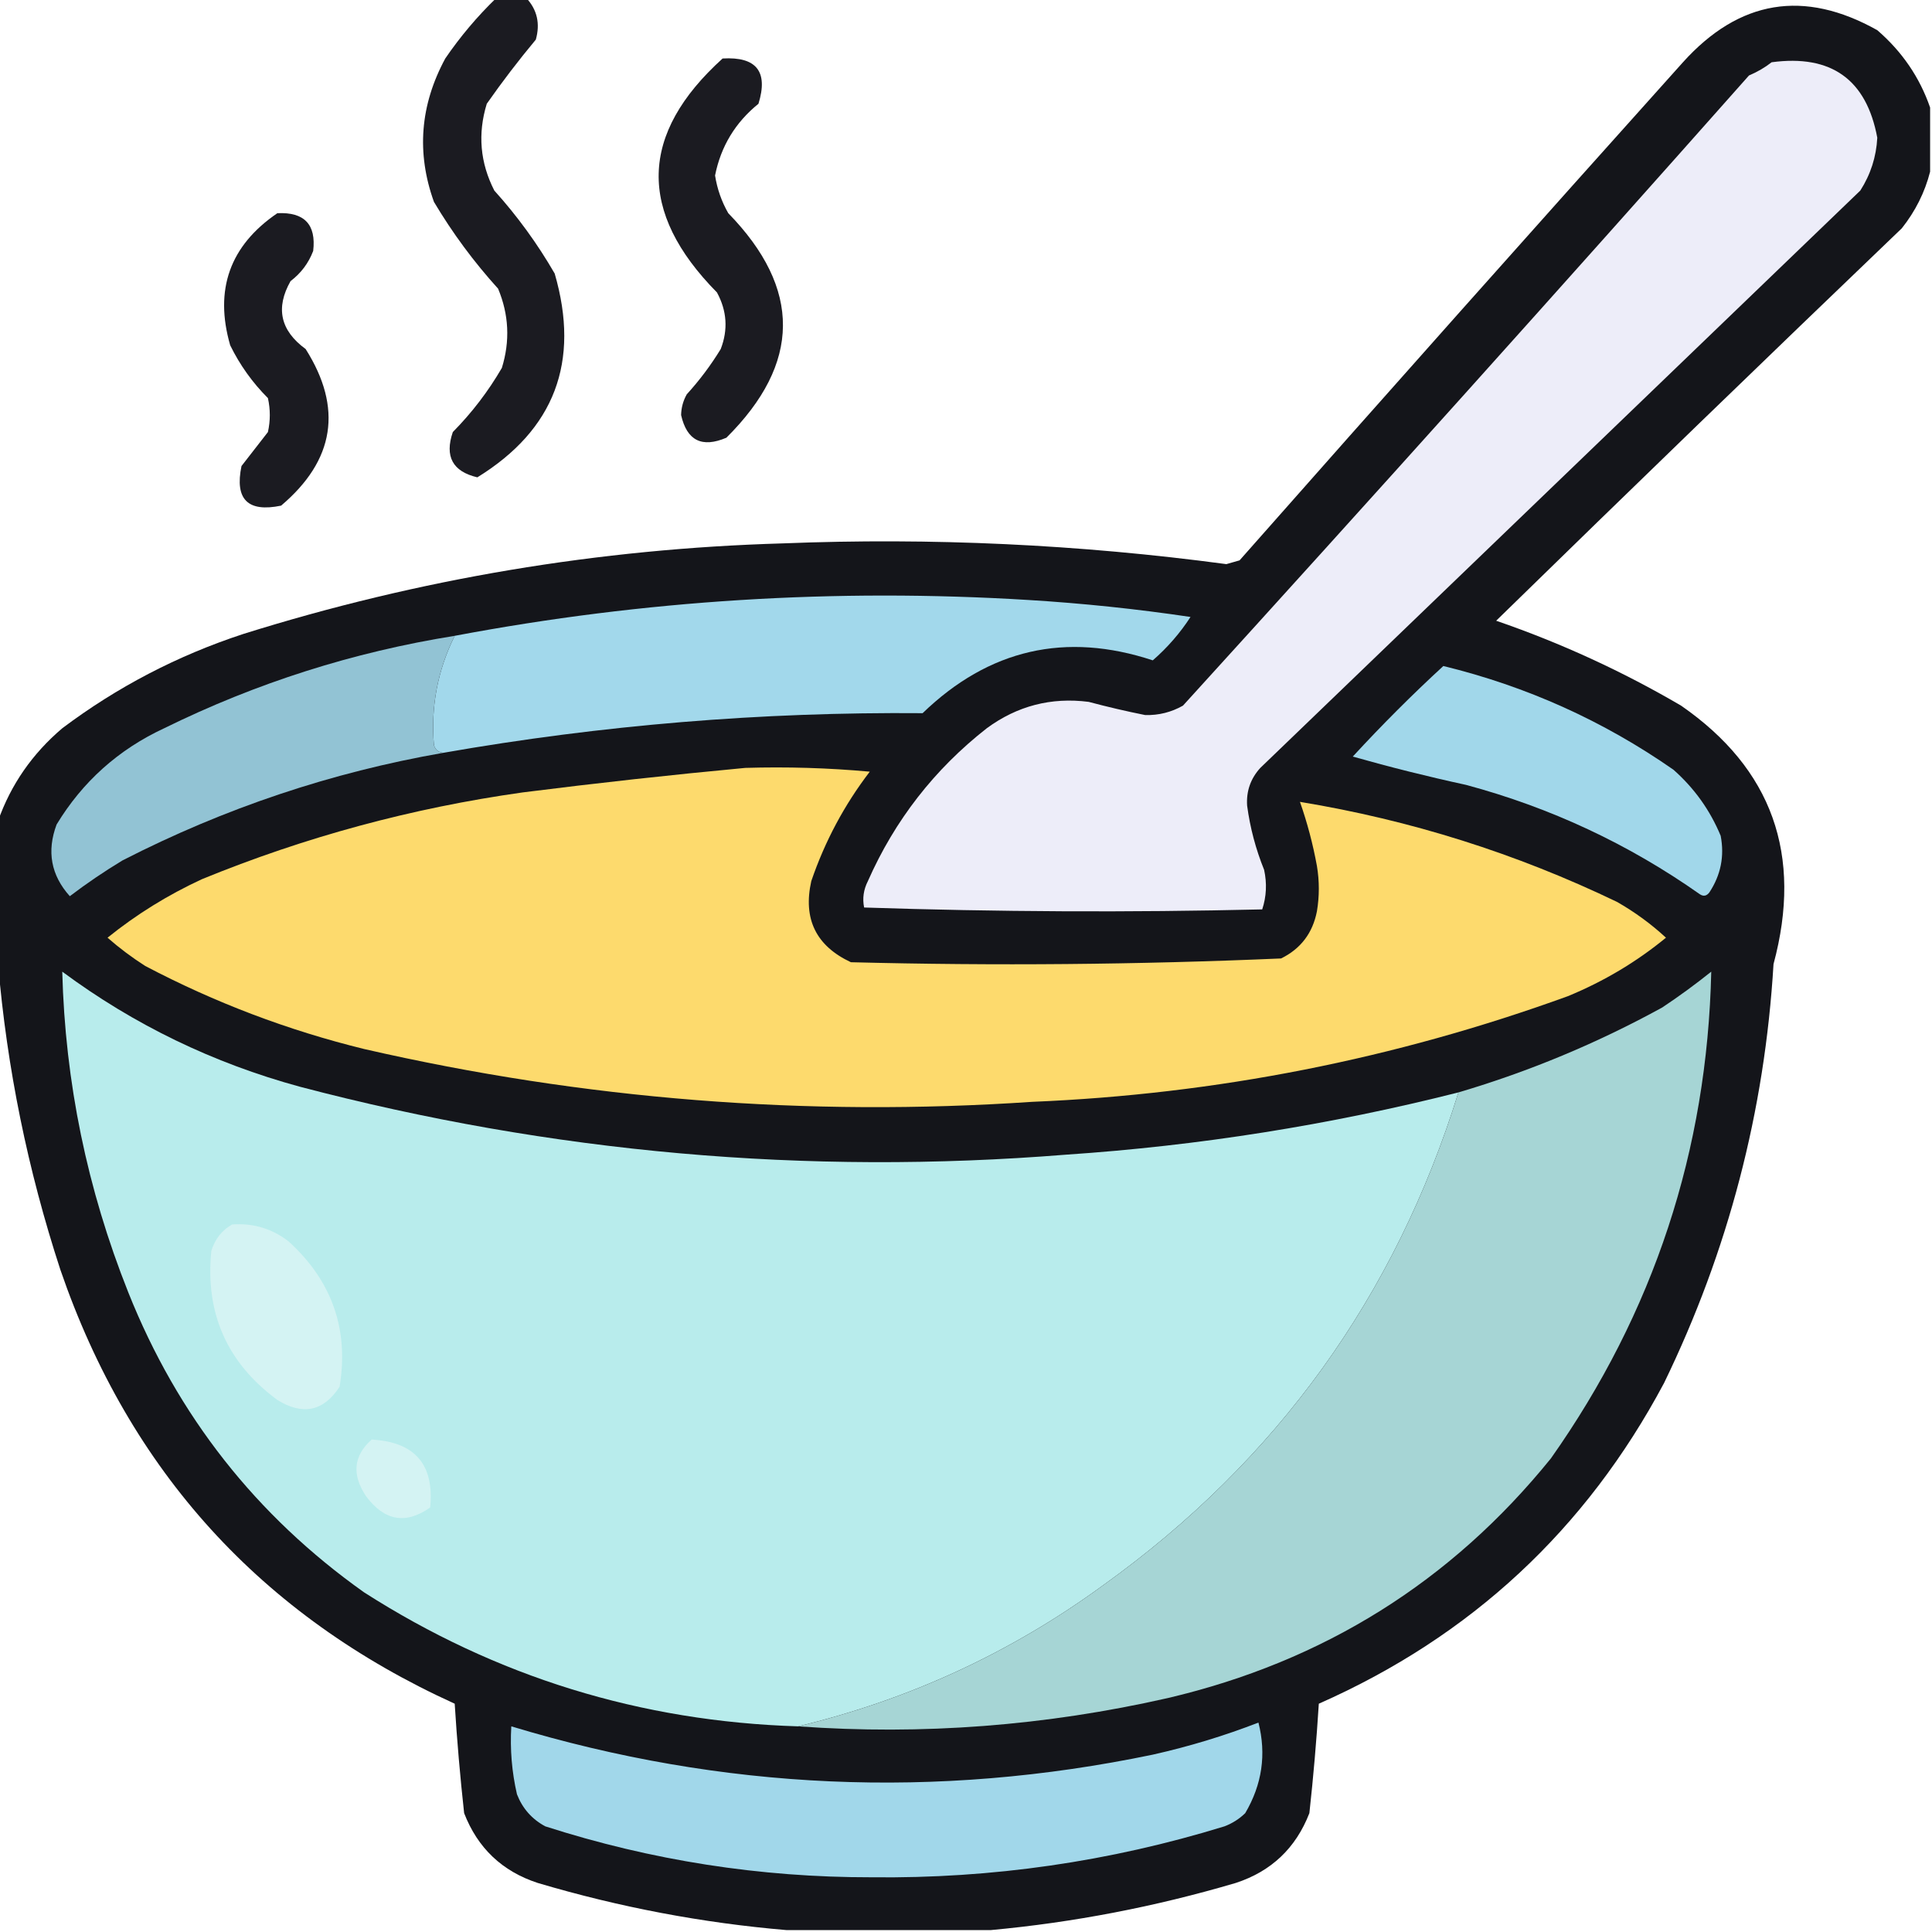
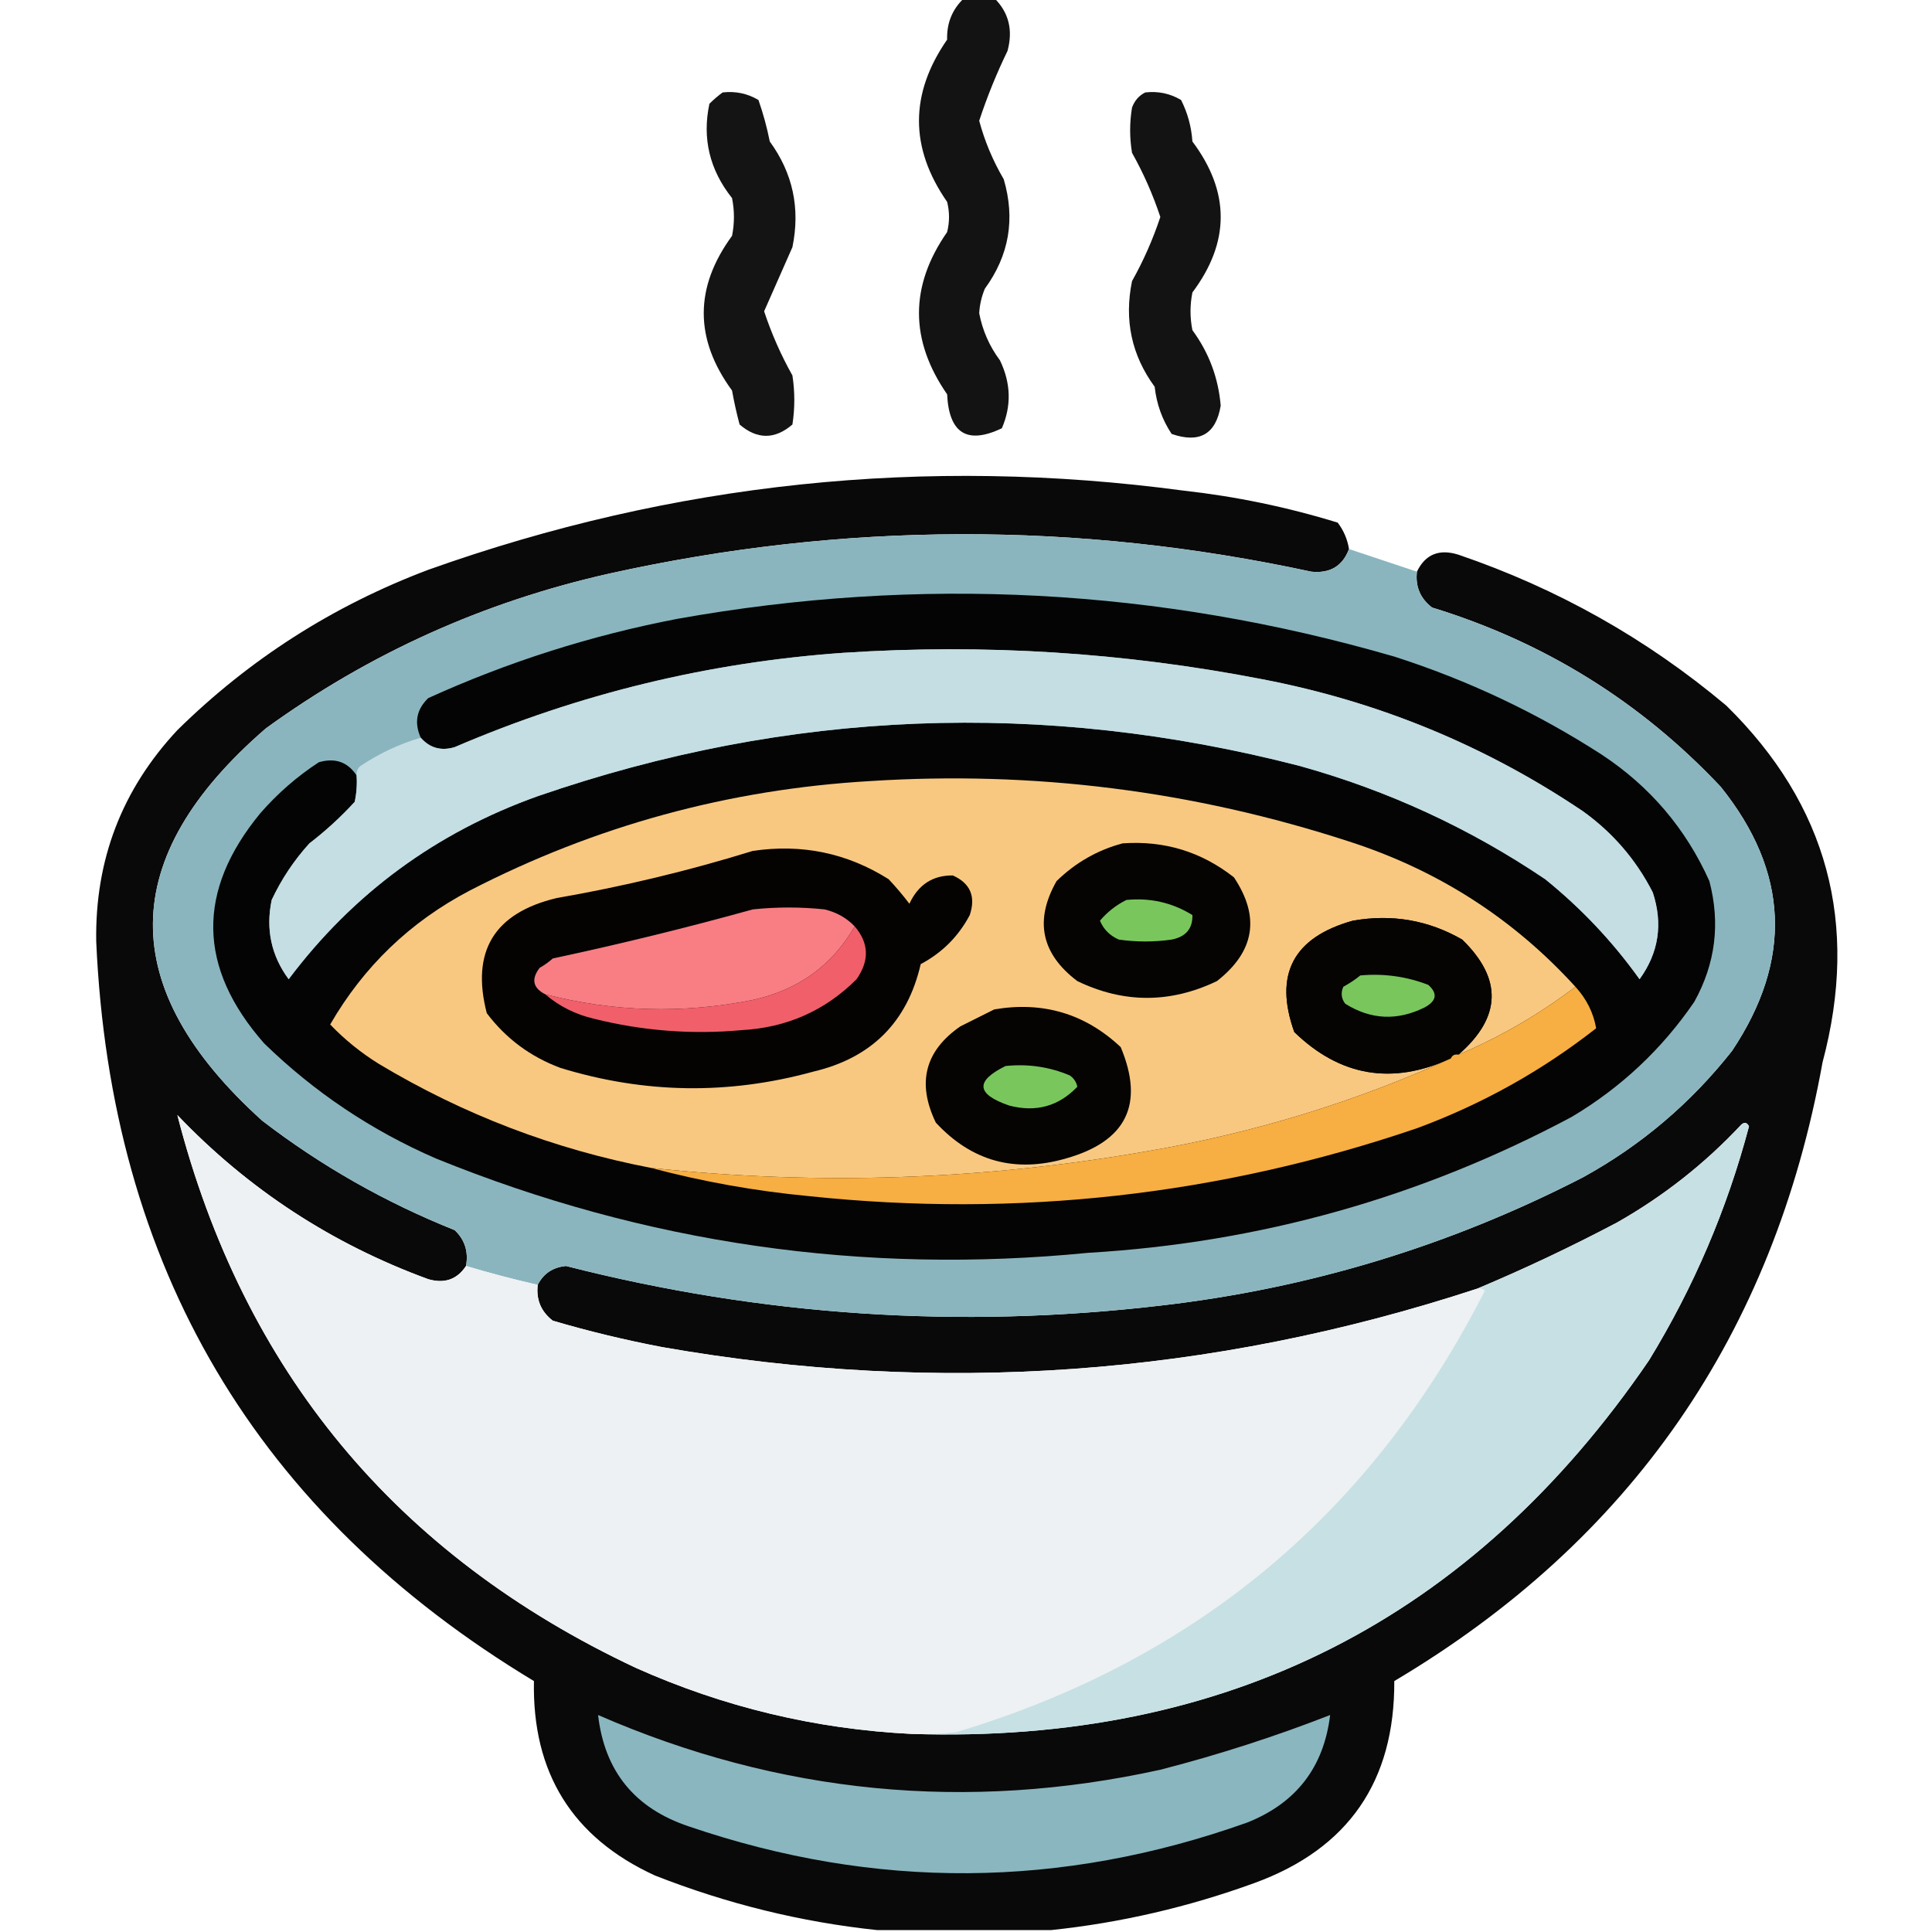
<svg xmlns="http://www.w3.org/2000/svg" version="1.1" width="512px" height="512px" style="shape-rendering:geometricPrecision; text-rendering:geometricPrecision; image-rendering:optimizeQuality; fill-rule:evenodd; clip-rule:evenodd">
  <g>
-     <path style="opacity:0.948" fill="#0f0f15" d="M 131.5,-0.5 C 134.167,-0.5 136.833,-0.5 139.5,-0.5C 142.355,2.592 143.188,6.259 142,10.5C 137.424,15.987 133.091,21.653 129,27.5C 126.561,35.456 127.227,43.122 131,50.5C 137.107,57.273 142.44,64.606 147,72.5C 153.793,95.881 146.96,113.881 126.5,126.5C 119.956,124.961 117.789,120.961 120,114.5C 125.061,109.373 129.394,103.707 133,97.5C 135.201,90.375 134.867,83.375 132,76.5C 125.562,69.396 119.895,61.73 115,53.5C 110.328,40.513 111.328,27.847 118,15.5C 121.959,9.708 126.459,4.374 131.5,-0.5 Z" />
+     <path style="opacity:0.922" fill="#000000" d="M 255.5,-0.5 C 258.167,-0.5 260.833,-0.5 263.5,-0.5C 267.338,3.301 268.505,7.968 267,13.5C 264.086,19.496 261.586,25.663 259.5,32C 260.942,37.394 263.108,42.561 266,47.5C 269.098,58.02 267.431,67.687 261,76.5C 260.131,78.581 259.631,80.747 259.5,83C 260.372,87.578 262.205,91.745 265,95.5C 267.912,101.543 268.079,107.543 265.5,113.5C 256.328,117.858 251.495,114.858 251,104.5C 241.051,90.138 241.051,75.805 251,61.5C 251.667,58.833 251.667,56.167 251,53.5C 241.051,39.195 241.051,24.862 251,10.5C 250.869,6.103 252.369,2.436 255.5,-0.5 Z" />
  </g>
  <g>
-     <path style="opacity:0.985" fill="#111217" d="M 511.5,28.5 C 511.5,34.167 511.5,39.833 511.5,45.5C 510.106,50.955 507.606,55.955 504,60.5C 467.988,95.012 432.155,129.679 396.5,164.5C 413.603,170.386 429.936,177.886 445.5,187C 469.634,203.712 477.801,226.545 470,255.5C 467.677,294.46 458.011,331.46 441,366.5C 420.304,405.362 389.804,433.696 349.5,451.5C 348.893,461.206 348.059,470.873 347,480.5C 343.409,489.759 336.909,495.925 327.5,499C 306.101,505.314 284.434,509.481 262.5,511.5C 244.5,511.5 226.5,511.5 208.5,511.5C 186.216,509.611 164.216,505.445 142.5,499C 133.091,495.925 126.591,489.759 123,480.5C 121.941,470.873 121.107,461.206 120.5,451.5C 69.165,428.164 34.331,389.831 16,336.5C 7.335,310.004 1.835,283.004 -0.5,255.5C -0.5,242.833 -0.5,230.167 -0.5,217.5C 2.904,207.902 8.571,199.735 16.5,193C 31.052,182.056 47.052,173.723 64.5,168C 111.04,153.41 158.707,145.41 207.5,144C 246.828,142.438 285.995,144.272 325,149.5C 326.167,149.167 327.333,148.833 328.5,148.5C 367.481,104.351 406.648,60.351 446,16.5C 460.927,-0.057 478.094,-2.89 497.5,8C 504.068,13.668 508.735,20.501 511.5,28.5 Z" />
+     <path style="opacity:0.919" fill="#000000" d="M 191.5,24.5 C 194.93,24.107 198.096,24.773 201,26.5C 202.251,30.082 203.251,33.749 204,37.5C 210.116,45.89 212.116,55.224 210,65.5C 207.477,71.207 204.977,76.874 202.5,82.5C 204.462,88.422 206.962,94.089 210,99.5C 210.667,103.833 210.667,108.167 210,112.5C 205.333,116.5 200.667,116.5 196,112.5C 195.206,109.529 194.539,106.529 194,103.5C 184,89.833 184,76.167 194,62.5C 194.667,59.167 194.667,55.833 194,52.5C 188.052,45.015 186.052,36.681 188,27.5C 189.145,26.364 190.312,25.364 191.5,24.5 Z" />
  </g>
  <g>
-     <path style="opacity:0.947" fill="#0f0f15" d="M 191.5,15.5 C 200.473,14.969 203.64,18.969 201,27.5C 194.87,32.459 191.037,38.792 189.5,46.5C 190.055,50.054 191.221,53.387 193,56.5C 212.485,76.492 212.318,96.326 192.5,116C 186.031,118.766 182.031,116.766 180.5,110C 180.542,108.033 181.042,106.199 182,104.5C 185.385,100.783 188.385,96.783 191,92.5C 192.981,87.373 192.648,82.373 190,77.5C 168.911,56.142 169.411,35.475 191.5,15.5 Z" />
+     <path style="opacity:0.922" fill="#000000" d="M 303.5,24.5 C 306.93,24.107 310.096,24.773 313,26.5C 314.743,29.957 315.743,33.623 316,37.5C 326,50.833 326,64.167 316,77.5C 315.333,80.833 315.333,84.167 316,87.5C 320.372,93.448 322.872,100.114 323.5,107.5C 322.237,115.061 317.904,117.561 310.5,115C 308.009,111.26 306.509,107.093 306,102.5C 299.882,94.147 297.882,84.814 300,74.5C 303.038,69.089 305.538,63.422 307.5,57.5C 305.538,51.578 303.038,45.911 300,40.5C 299.333,36.5 299.333,32.5 300,28.5C 300.69,26.65 301.856,25.316 303.5,24.5 Z" />
  </g>
  <g>
-     <path style="opacity:1" fill="#ededf9" d="M 469.5,16.5 C 485.292,14.378 494.625,21.045 497.5,36.5C 497.234,41.564 495.734,46.231 493,50.5C 440,101.5 387,152.5 334,203.5C 331.42,206.328 330.254,209.662 330.5,213.5C 331.283,219.35 332.783,225.017 335,230.5C 335.789,234.091 335.622,237.591 334.5,241C 299.262,241.829 264.095,241.662 229,240.5C 228.516,238.087 228.85,235.754 230,233.5C 237.123,217.377 247.623,203.877 261.5,193C 269.566,187.067 278.566,184.733 288.5,186C 293.496,187.333 298.496,188.5 303.5,189.5C 307.067,189.589 310.4,188.755 313.5,187C 363.87,131.632 413.87,75.965 463.5,20C 465.727,19.059 467.727,17.892 469.5,16.5 Z" />
+     <path style="opacity:0.972" fill="#020202" d="M 357.5,145.5 C 355.813,150.018 352.48,152.018 347.5,151.5C 285.463,138.104 223.463,138.271 161.5,152C 128.239,159.469 97.906,173.136 70.5,193C 30.872,227.208 30.539,261.875 69.5,297C 85.069,308.958 102.069,318.624 120.5,326C 123.186,328.546 124.186,331.713 123.5,335.5C 121.142,339.077 117.809,340.244 113.5,339C 87.896,329.624 65.729,315.124 47,295.5C 64.471,363.315 104.971,412.148 168.5,442C 191.742,452.394 216.075,458.227 241.5,459.5C 324.91,462.212 390.077,429.212 437,360.5C 448.84,341.149 457.674,320.482 463.5,298.5C 462.998,297.479 462.332,297.312 461.5,298C 451.85,308.332 440.85,316.998 428.5,324C 416.349,330.411 404.015,336.244 391.5,341.5C 320.895,364.684 248.895,369.851 175.5,357C 165.726,355.14 156.059,352.806 146.5,350C 143.38,347.592 142.047,344.426 142.5,340.5C 144.02,337.498 146.52,335.831 150,335.5C 201.802,348.733 254.302,352.233 307.5,346C 346.927,341.478 384.26,330.145 419.5,312C 434.882,303.543 448.048,292.376 459,278.5C 475.117,254.379 474.117,231.046 456,208.5C 434.784,185.965 409.284,170.131 379.5,161C 376.38,158.592 375.047,155.426 375.5,151.5C 377.725,146.891 381.391,145.391 386.5,147C 412.761,155.958 436.428,169.291 457.5,187C 484.285,213.288 492.785,244.788 483,281.5C 470.007,353.612 432.174,408.278 369.5,445.5C 369.631,472.102 357.298,489.936 332.5,499C 314.876,505.409 296.876,509.575 278.5,511.5C 263.167,511.5 247.833,511.5 232.5,511.5C 212.306,509.369 192.64,504.535 173.5,497C 151.677,486.965 141.01,469.799 141.5,445.5C 67.983,401.179 29.317,335.846 25.5,249.5C 25.15,227.88 32.316,209.213 47,193.5C 66.096,174.692 88.263,160.525 113.5,151C 178.415,127.855 245.081,120.855 313.5,130C 327.466,131.549 341.133,134.382 354.5,138.5C 356.082,140.577 357.082,142.91 357.5,145.5 Z" />
  </g>
  <g>
-     <path style="opacity:0.946" fill="#0f0f15" d="M 73.5,56.5 C 80.657,56.155 83.824,59.488 83,66.5C 81.769,69.732 79.769,72.399 77,74.5C 72.966,81.61 74.299,87.61 81,92.5C 90.879,108.122 88.712,121.956 74.5,134C 65.667,135.833 62.167,132.333 64,123.5C 66.333,120.5 68.667,117.5 71,114.5C 71.667,111.5 71.667,108.5 71,105.5C 66.891,101.39 63.557,96.724 61,91.5C 56.749,76.75 60.915,65.083 73.5,56.5 Z" />
+     <path style="opacity:1" fill="#8ab5be" d="M 357.5,145.5 C 363.416,147.486 369.416,149.486 375.5,151.5C 375.047,155.426 376.38,158.592 379.5,161C 409.284,170.131 434.784,185.965 456,208.5C 474.117,231.046 475.117,254.379 459,278.5C 448.048,292.376 434.882,303.543 419.5,312C 384.26,330.145 346.927,341.478 307.5,346C 254.302,352.233 201.802,348.733 150,335.5C 146.52,335.831 144.02,337.498 142.5,340.5C 136.116,339.039 129.783,337.372 123.5,335.5C 124.186,331.713 123.186,328.546 120.5,326C 102.069,318.624 85.069,308.958 69.5,297C 30.539,261.875 30.872,227.208 70.5,193C 97.906,173.136 128.239,159.469 161.5,152C 223.463,138.271 285.463,138.104 347.5,151.5C 352.48,152.018 355.813,150.018 357.5,145.5 Z" />
  </g>
  <g>
-     <path style="opacity:1" fill="#a2d8eb" d="M 117.5,199.5 C 116.25,199.423 115.417,198.756 115,197.5C 114.129,187.317 115.963,177.65 120.5,168.5C 170.701,159.029 221.367,155.862 272.5,159C 286.915,159.879 301.248,161.379 315.5,163.5C 312.727,167.777 309.393,171.61 305.5,175C 282.392,167.377 262.059,172.044 244.5,189C 201.821,188.646 159.487,192.146 117.5,199.5 Z" />
+     <path style="opacity:1" fill="#030403" d="M 94.5,205.5 C 94.663,207.857 94.497,210.19 94,212.5C 90.3,216.535 86.3,220.202 82,223.5C 77.922,227.984 74.589,232.984 72,238.5C 70.386,246.251 71.886,253.251 76.5,259.5C 93.579,236.779 115.579,220.612 142.5,211C 208.967,188.042 276.301,185.376 344.5,203C 367.836,209.503 389.503,219.503 409.5,233C 419.058,240.724 427.392,249.557 434.5,259.5C 439.58,252.495 440.746,244.829 438,236.5C 433.588,227.855 427.421,220.688 419.5,215C 393.635,197.575 365.302,185.908 334.5,180C 297.831,172.884 260.831,170.551 223.5,173C 187.738,175.524 153.405,183.857 120.5,198C 116.9,199.073 113.9,198.24 111.5,195.5C 109.714,191.494 110.38,187.994 113.5,185C 134.668,175.388 156.668,168.388 179.5,164C 243.655,152.537 306.988,155.87 369.5,174C 389.015,180.258 407.348,188.925 424.5,200C 437.258,208.422 446.758,219.589 453,233.5C 455.949,244.72 454.616,255.386 449,265.5C 440.42,278.045 429.587,288.211 416.5,296C 376.528,317.328 333.862,329.328 288.5,332C 228.681,337.9 171.015,329.567 115.5,307C 98.425,299.577 83.259,289.41 70,276.5C 52.351,256.442 52.018,236.108 69,215.5C 73.575,210.254 78.742,205.754 84.5,202C 88.809,200.756 92.142,201.923 94.5,205.5 Z" />
  </g>
  <g>
-     <path style="opacity:1" fill="#92c3d4" d="M 120.5,168.5 C 115.963,177.65 114.129,187.317 115,197.5C 115.417,198.756 116.25,199.423 117.5,199.5C 87.849,204.662 59.515,214.162 32.5,228C 27.66,230.919 22.994,234.086 18.5,237.5C 13.51,231.941 12.343,225.608 15,218.5C 21.898,207.128 31.398,198.628 43.5,193C 67.936,180.974 93.603,172.807 120.5,168.5 Z" />
+     <path style="opacity:1" fill="#c5dee3" d="M 94.5,205.5 C 94.414,204.504 94.748,203.671 95.5,203C 100.521,199.654 105.854,197.154 111.5,195.5C 113.9,198.24 116.9,199.073 120.5,198C 153.405,183.857 187.738,175.524 223.5,173C 260.831,170.551 297.831,172.884 334.5,180C 365.302,185.908 393.635,197.575 419.5,215C 427.421,220.688 433.588,227.855 438,236.5C 440.746,244.829 439.58,252.495 434.5,259.5C 427.392,249.557 419.058,240.724 409.5,233C 389.503,219.503 367.836,209.503 344.5,203C 276.301,185.376 208.967,188.042 142.5,211C 115.579,220.612 93.579,236.779 76.5,259.5C 71.886,253.251 70.386,246.251 72,238.5C 74.589,232.984 77.922,227.984 82,223.5C 86.3,220.202 90.3,216.535 94,212.5C 94.497,210.19 94.663,207.857 94.5,205.5 Z" />
  </g>
  <g>
-     <path style="opacity:1" fill="#a1d7ea" d="M 382.5,176.5 C 404.615,181.894 424.948,191.061 443.5,204C 449.028,208.899 453.194,214.733 456,221.5C 457.033,226.894 456.033,231.894 453,236.5C 452.282,237.451 451.449,237.617 450.5,237C 431.614,223.696 410.947,214.029 388.5,208C 378.397,205.808 368.397,203.308 358.5,200.5C 366.215,192.119 374.215,184.119 382.5,176.5 Z" />
+     <path style="opacity:1" fill="#f9c880" d="M 417.5,261.5 C 407.958,268.774 397.625,274.774 386.5,279.5C 397.897,269.601 398.23,259.434 387.5,249C 378.522,243.836 368.855,242.169 358.5,244C 342.713,248.415 337.547,258.248 343,273.5C 355.15,285.282 368.983,287.616 384.5,280.5C 359.012,292.046 332.345,300.213 304.5,305C 260.7,312.724 216.7,314.224 172.5,309.5C 146.85,304.563 122.85,295.396 100.5,282C 95.708,279.039 91.375,275.539 87.5,271.5C 96.41,256.09 108.743,244.256 124.5,236C 157.726,218.859 193.059,209.192 230.5,207C 273.882,204.214 316.215,209.548 357.5,223C 381.032,230.583 401.032,243.417 417.5,261.5 Z" />
  </g>
  <g>
-     <path style="opacity:1" fill="#fdda6d" d="M 197.5,203.5 C 208.52,203.168 219.52,203.501 230.5,204.5C 223.777,213.276 218.61,222.943 215,233.5C 212.758,243.515 216.258,250.682 225.5,255C 263.547,255.975 301.547,255.642 339.5,254C 344.703,251.447 347.87,247.28 349,241.5C 349.667,237.5 349.667,233.5 349,229.5C 347.936,223.665 346.436,217.999 344.5,212.5C 373.778,217.319 401.778,226.152 428.5,239C 433.226,241.69 437.56,244.856 441.5,248.5C 433.696,254.91 425.03,260.077 415.5,264C 369.658,280.642 322.325,289.975 273.5,292C 213.793,296.042 154.793,291.375 96.5,278C 76.281,273.038 56.948,265.704 38.5,256C 34.949,253.732 31.616,251.232 28.5,248.5C 36.126,242.345 44.46,237.179 53.5,233C 80.849,221.795 109.182,214.128 138.5,210C 158.279,207.496 177.946,205.33 197.5,203.5 Z" />
+     <path style="opacity:1" fill="#050402" d="M 297.5,223.5 C 308.54,222.716 318.374,225.716 327,232.5C 334.017,242.996 332.517,252.163 322.5,260C 310.126,265.926 297.792,265.926 285.5,260C 275.918,252.744 274.085,243.911 280,233.5C 285.04,228.594 290.873,225.261 297.5,223.5 Z" />
  </g>
  <g>
-     <path style="opacity:1" fill="#b8ecec" d="M 386.5,289.5 C 369.737,343.539 338.403,387.039 292.5,420C 268.061,437.884 241.061,450.384 211.5,457.5C 169.831,456.22 131.497,444.386 96.5,422C 67.878,401.701 47.045,375.201 34,342.5C 23.091,315.118 17.258,286.785 16.5,257.5C 35.483,271.565 56.483,281.732 79.5,288C 146.111,305.523 213.777,311.523 282.5,306C 317.68,303.637 352.346,298.137 386.5,289.5 Z" />
+     <path style="opacity:1" fill="#050302" d="M 199.5,225.5 C 212.511,223.571 224.511,226.071 235.5,233C 237.452,235.074 239.285,237.241 241,239.5C 243.344,234.454 247.177,231.954 252.5,232C 257.143,234.072 258.643,237.572 257,242.5C 254,248.167 249.667,252.5 244,255.5C 240.458,270.872 230.958,280.372 215.5,284C 193.093,290.171 170.759,289.838 148.5,283C 140.541,280.029 134.041,275.196 129,268.5C 124.777,252.123 130.943,241.956 147.5,238C 165.22,234.916 182.553,230.749 199.5,225.5 Z" />
  </g>
  <g>
-     <path style="opacity:1" fill="#a6d5d5" d="M 211.5,457.5 C 241.061,450.384 268.061,437.884 292.5,420C 338.403,387.039 369.737,343.539 386.5,289.5C 405.233,283.973 423.233,276.473 440.5,267C 444.974,264.027 449.307,260.86 453.5,257.5C 452.428,304.883 438.261,347.883 411,386.5C 384.598,419.139 350.765,440.306 309.5,450C 277.05,457.367 244.383,459.867 211.5,457.5 Z" />
+     <path style="opacity:1" fill="#79c75c" d="M 298.5,238.5 C 304.815,237.871 310.648,239.204 316,242.5C 316.092,246.089 314.259,248.256 310.5,249C 305.833,249.667 301.167,249.667 296.5,249C 294.154,247.987 292.487,246.321 291.5,244C 293.444,241.692 295.777,239.859 298.5,238.5 Z" />
  </g>
  <g>
-     <path style="opacity:1" fill="#d4f3f3" d="M 61.5,324.5 C 67.092,324.087 72.092,325.587 76.5,329C 87.993,339.467 92.493,352.3 90,367.5C 85.755,374.017 80.255,375.183 73.5,371C 60.173,361.177 54.34,348.01 56,331.5C 56.967,328.379 58.8,326.046 61.5,324.5 Z" />
+     <path style="opacity:1" fill="#f87e84" d="M 226.5,245.5 C 220.555,255.844 211.555,262.344 199.5,265C 180.996,268.698 162.663,268.198 144.5,263.5C 141.223,261.823 140.723,259.49 143,256.5C 144.255,255.789 145.421,254.956 146.5,254C 164.293,250.201 181.959,245.868 199.5,241C 205.833,240.333 212.167,240.333 218.5,241C 221.684,241.754 224.351,243.254 226.5,245.5 Z" />
  </g>
  <g>
-     <path style="opacity:1" fill="#d4f3f3" d="M 98.5,381.5 C 109.966,382.13 115.133,388.13 114,399.5C 107.532,404.061 101.865,403.061 97,396.5C 93.176,390.783 93.676,385.783 98.5,381.5 Z" />
+     <path style="opacity:1" fill="#050402" d="M 386.5,279.5 C 385.508,279.328 384.842,279.662 384.5,280.5C 368.983,287.616 355.15,285.282 343,273.5C 337.547,258.248 342.713,248.415 358.5,244C 368.855,242.169 378.522,243.836 387.5,249C 398.23,259.434 397.897,269.601 386.5,279.5 Z" />
  </g>
  <g>
-     <path style="opacity:1" fill="#a1d7ea" d="M 333.5,456.5 C 335.636,464.915 334.469,472.915 330,480.5C 328.421,482.041 326.587,483.208 324.5,484C 294.077,493.366 262.911,497.866 231,497.5C 201.444,497.541 172.61,493.041 144.5,484C 140.961,482.093 138.461,479.26 137,475.5C 135.639,469.593 135.139,463.593 135.5,457.5C 191.467,474.434 248.133,476.934 305.5,465C 315.157,462.833 324.49,460 333.5,456.5 Z" />
+     <path style="opacity:1" fill="#f15f6b" d="M 226.5,245.5 C 230.282,249.891 230.449,254.558 227,259.5C 218.649,267.849 208.483,272.349 196.5,273C 183.324,274.195 170.324,273.195 157.5,270C 152.547,268.857 148.214,266.69 144.5,263.5C 162.663,268.198 180.996,268.698 199.5,265C 211.555,262.344 220.555,255.844 226.5,245.5 Z" />
+   </g>
+   <g>
+     <path style="opacity:1" fill="#79c65c" d="M 360.5,258.5 C 366.732,257.939 372.732,258.772 378.5,261C 381.064,263.276 380.73,265.276 377.5,267C 370.268,270.575 363.268,270.241 356.5,266C 355.446,264.612 355.28,263.112 356,261.5C 357.652,260.601 359.152,259.601 360.5,258.5 Z" />
+   </g>
+   <g>
+     <path style="opacity:1" fill="#f7ae42" d="M 417.5,261.5 C 420.432,264.698 422.266,268.365 423,272.5C 408.605,283.784 392.771,292.617 375.5,299C 323.235,316.794 269.569,322.794 214.5,317C 200.158,315.646 186.158,313.146 172.5,309.5C 216.7,314.224 260.7,312.724 304.5,305C 332.345,300.213 359.012,292.046 384.5,280.5C 384.842,279.662 385.508,279.328 386.5,279.5C 397.625,274.774 407.958,268.774 417.5,261.5 Z" />
+   </g>
+   <g>
+     <path style="opacity:1" fill="#050402" d="M 263.5,267.5 C 276.421,265.31 287.587,268.643 297,277.5C 303.344,292.647 298.511,302.48 282.5,307C 268.987,310.915 257.487,307.748 248,297.5C 242.937,287.008 245.103,278.508 254.5,272C 257.592,270.454 260.592,268.954 263.5,267.5 Z" />
+   </g>
+   <g>
+     <path style="opacity:1" fill="#79c75c" d="M 266.5,282.5 C 272.434,281.889 278.1,282.722 283.5,285C 284.574,285.739 285.241,286.739 285.5,288C 280.588,293.161 274.588,294.828 267.5,293C 258.693,289.991 258.359,286.491 266.5,282.5 Z" />
+   </g>
+   <g>
+     <path style="opacity:1" fill="#edf1f3" d="M 123.5,335.5 C 129.783,337.372 136.116,339.039 142.5,340.5C 142.047,344.426 143.38,347.592 146.5,350C 156.059,352.806 165.726,355.14 175.5,357C 248.895,369.851 320.895,364.684 391.5,341.5C 392.239,341.369 392.906,341.536 393.5,342C 363.548,400.948 316.881,439.948 253.5,459C 249.514,459.499 245.514,459.666 241.5,459.5C 216.075,458.227 191.742,452.394 168.5,442C 104.971,412.148 64.471,363.315 47,295.5C 65.729,315.124 87.896,329.624 113.5,339C 117.809,340.244 121.142,339.077 123.5,335.5 Z" />
+   </g>
+   <g>
+     <path style="opacity:1" fill="#c7e0e4" d="M 241.5,459.5 C 245.514,459.666 249.514,459.499 253.5,459C 316.881,439.948 363.548,400.948 393.5,342C 392.906,341.536 392.239,341.369 391.5,341.5C 404.015,336.244 416.349,330.411 428.5,324C 440.85,316.998 451.85,308.332 461.5,298C 462.332,297.312 462.998,297.479 463.5,298.5C 457.674,320.482 448.84,341.149 437,360.5C 390.077,429.212 324.91,462.212 241.5,459.5 Z" />
+   </g>
+   <g>
+     <path style="opacity:1" fill="#8ab6bf" d="M 158.5,454.5 C 206.547,475.438 256.214,480.271 307.5,469C 322.83,465.056 337.83,460.223 352.5,454.5C 350.823,468.35 343.489,477.85 330.5,483C 281.25,500.557 231.917,500.891 182.5,484C 168.202,479.214 160.202,469.38 158.5,454.5 Z" />
  </g>
</svg>
